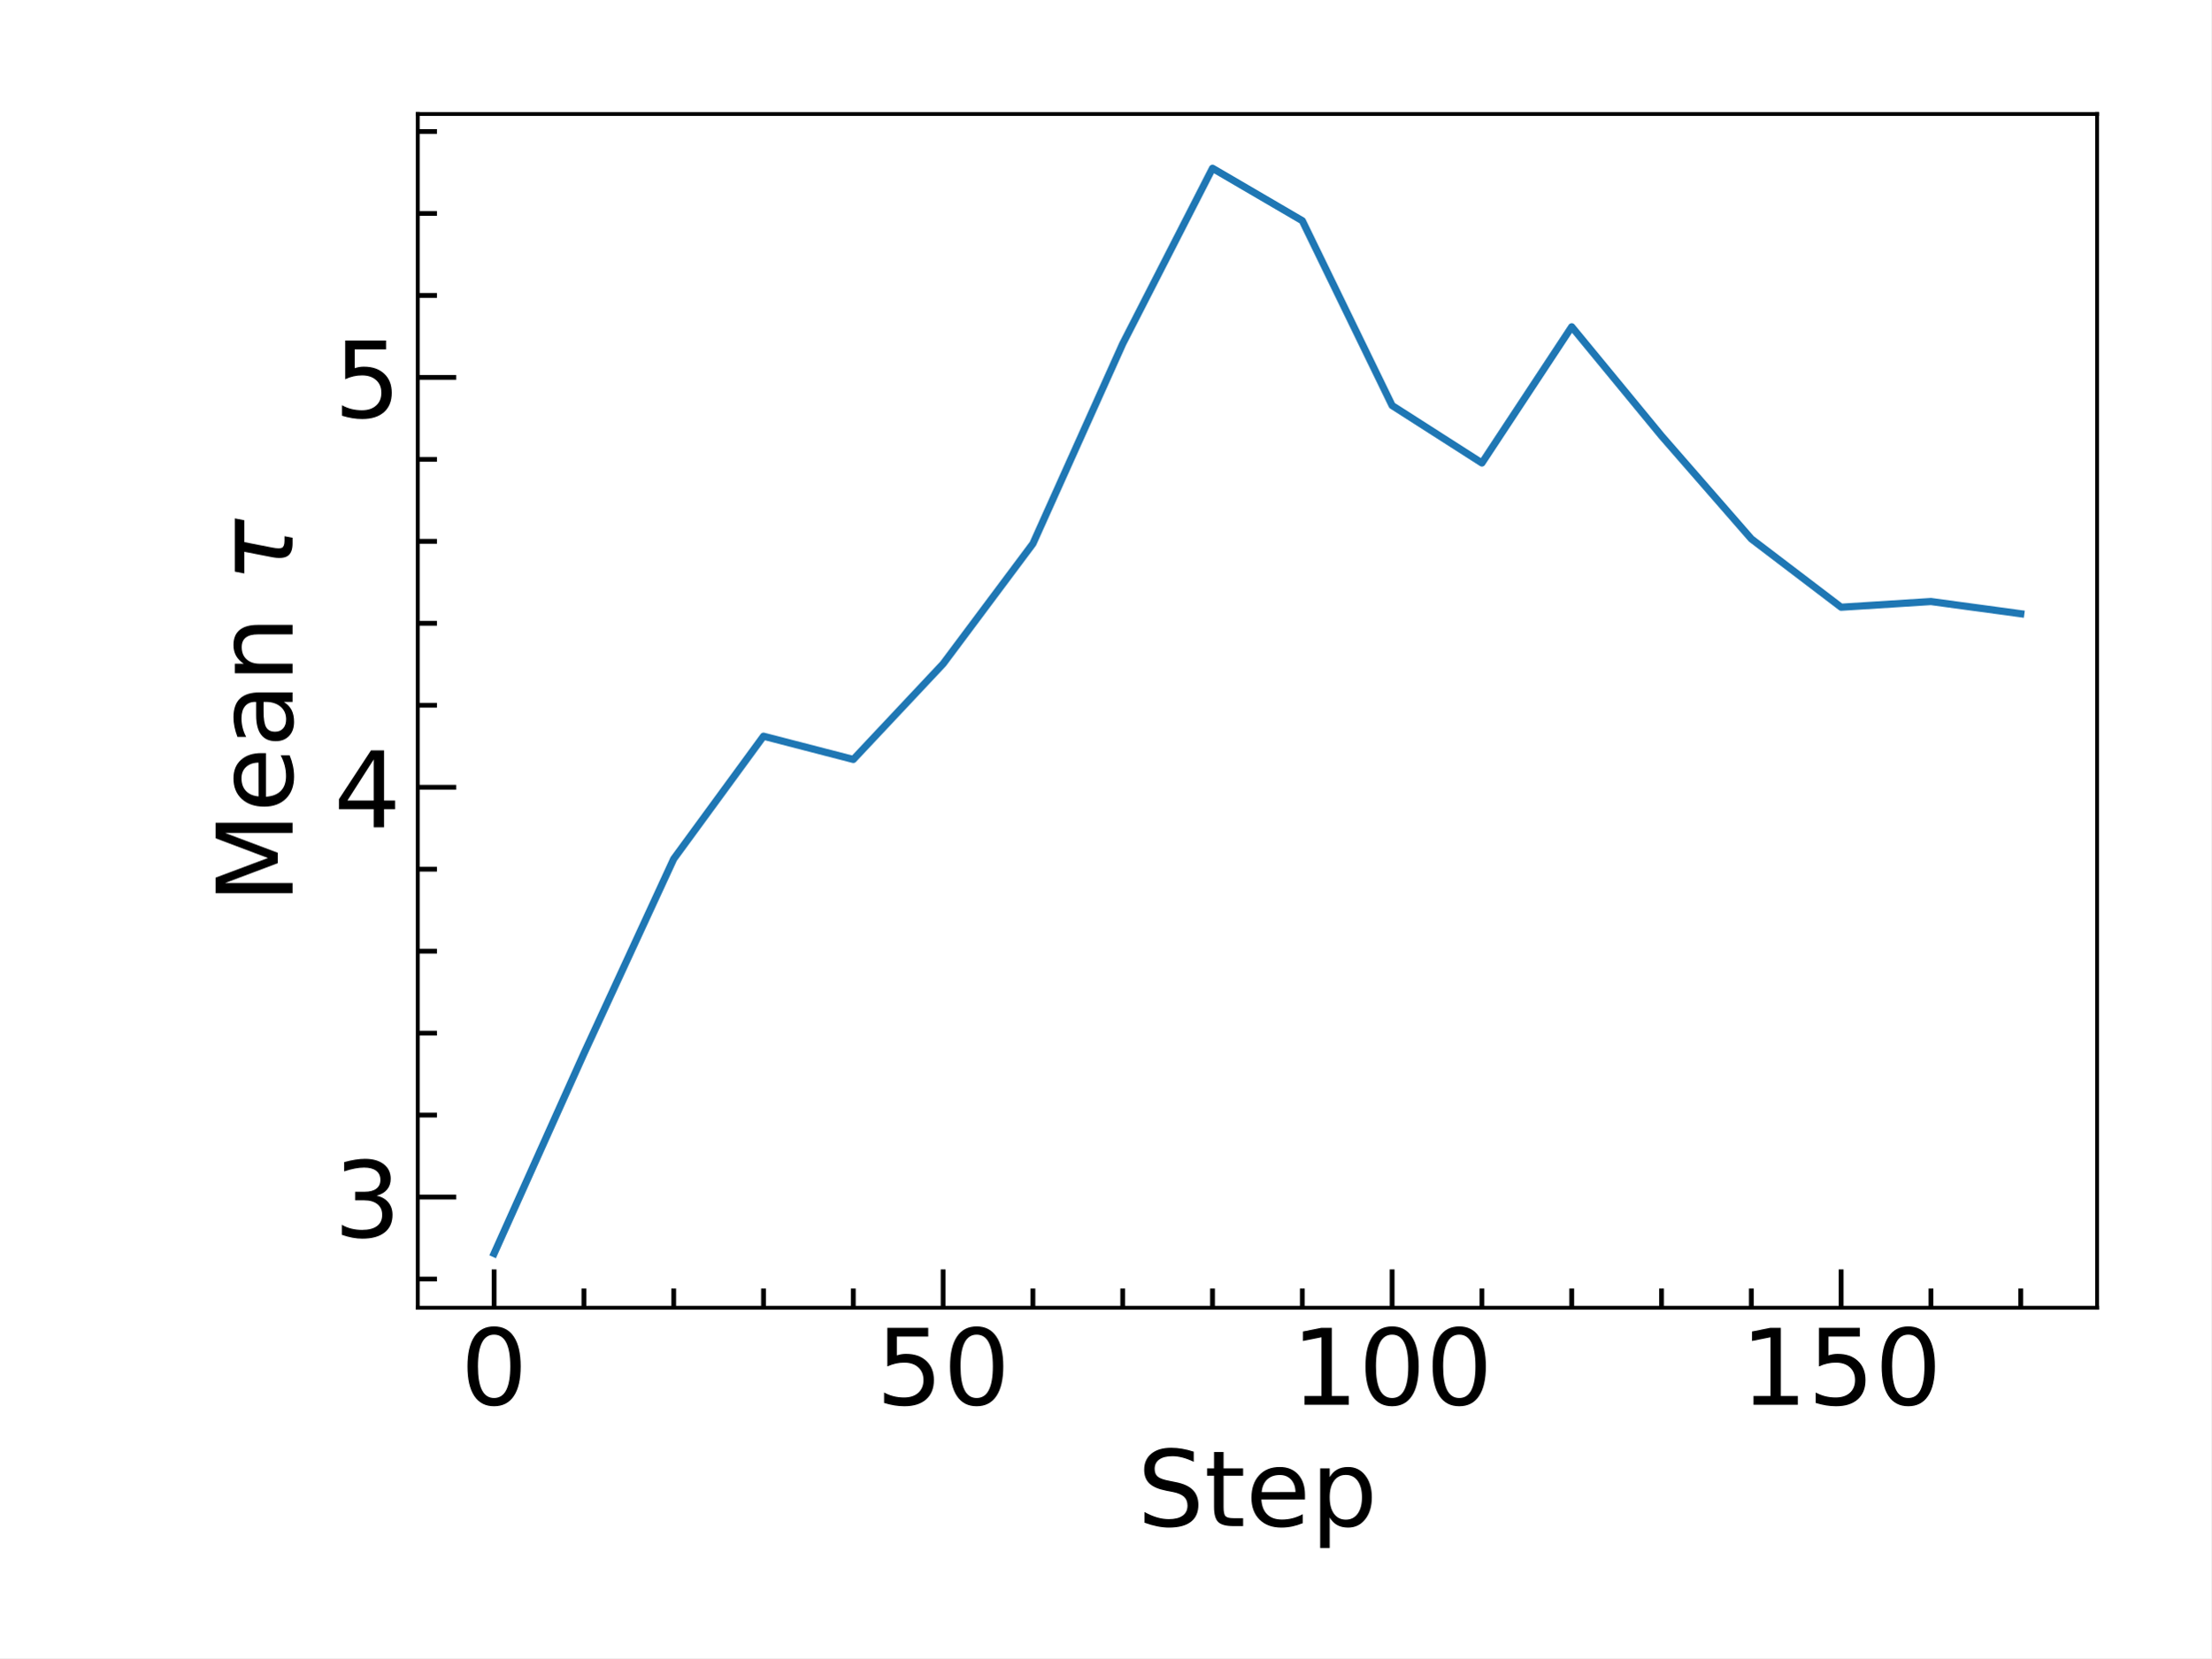
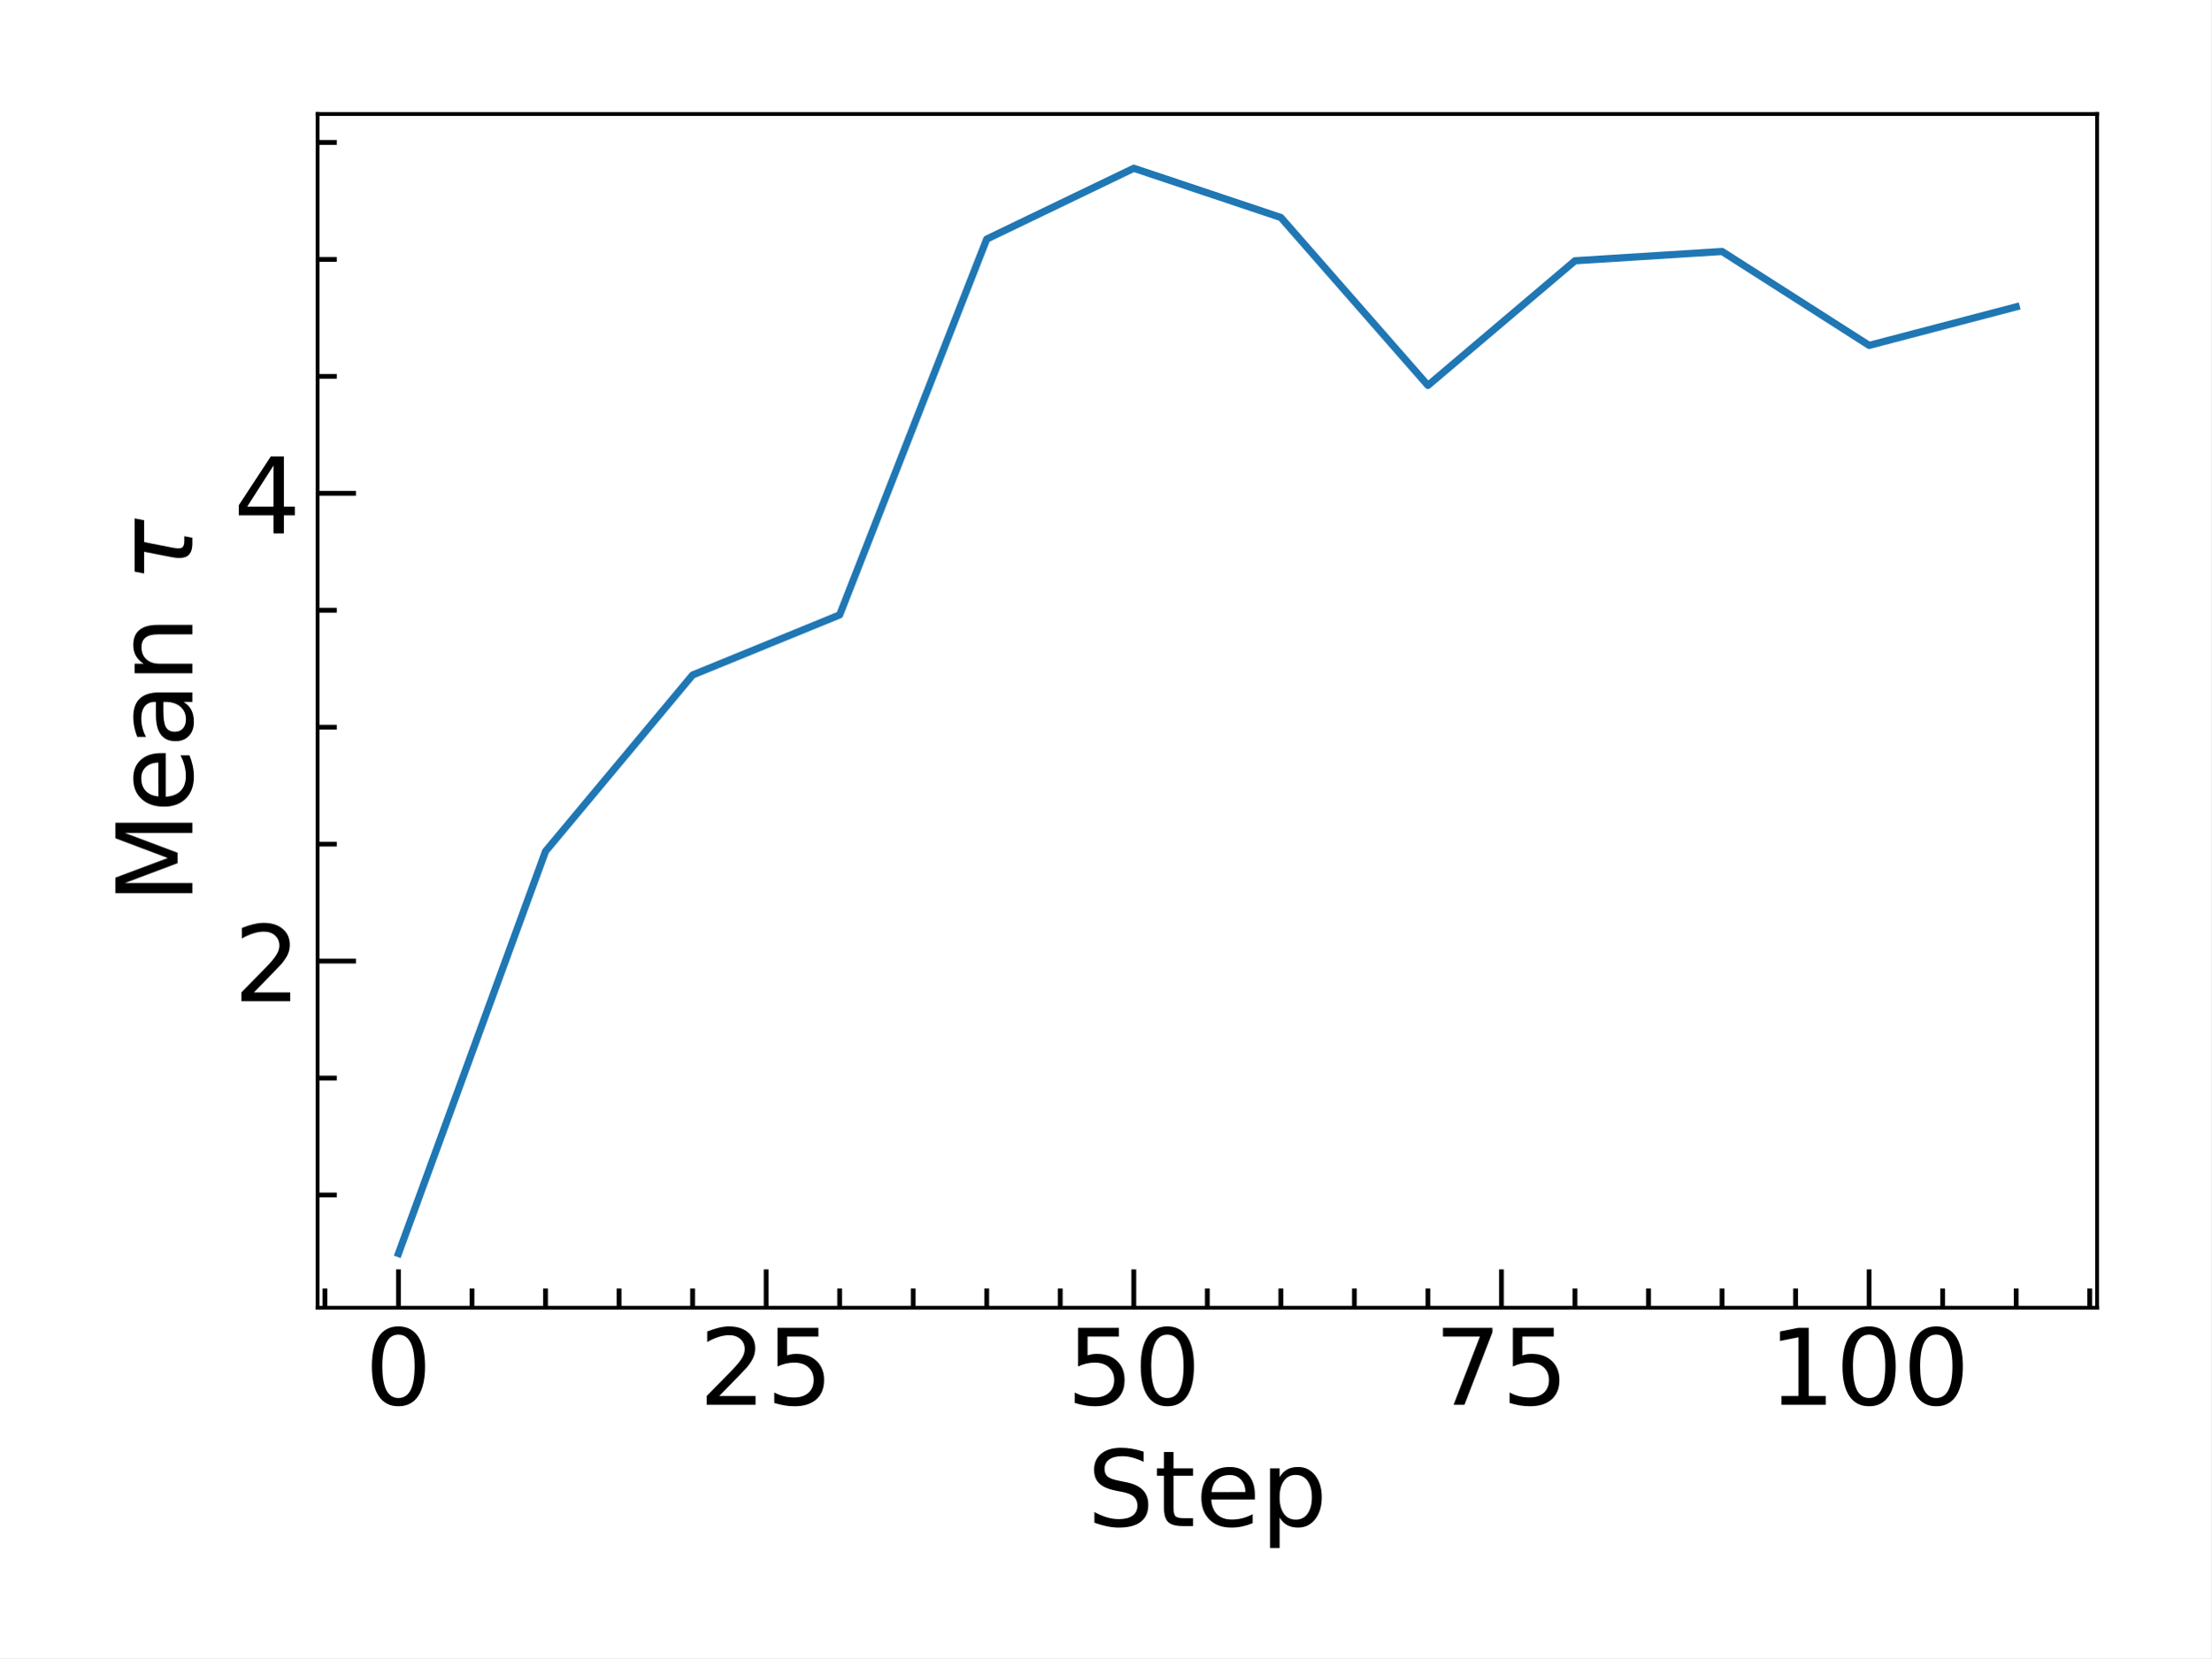
<svg xmlns="http://www.w3.org/2000/svg" xmlns:xlink="http://www.w3.org/1999/xlink" width="460.8pt" height="345.6pt" viewBox="0 0 460.8 345.6" version="1.1">
  <defs>
    <style type="text/css">*{stroke-linejoin: round; stroke-linecap: butt}</style>
  </defs>
  <g id="figure_1">
    <g id="patch_1">
      <path d="M 0 345.6  L 460.8 345.6  L 460.8 0  L 0 0  z " style="fill: #ffffff" />
    </g>
    <g id="axes_1">
      <g id="patch_2">
-         <path d="M 87.06 272.58  L 437.04 272.58  L 437.04 23.76  L 87.06 23.76  z " style="fill: #ffffff" />
+         <path d="M 66.18 272.58  L 437.04 272.58  L 437.04 23.76  L 66.18 23.76  z " style="fill: #ffffff" />
      </g>
      <g id="matplotlib.axis_1">
        <g id="xtick_1">
          <g id="line2d_1">
            <defs>
-               <path id="m4ea4c57d85" d="M 0 0  L 0 -8  " style="stroke: #000000" />
-             </defs>
-             <g>
-               <use xlink:href="#m4ea4c57d85" x="102.968" y="272.58" style="stroke: #000000" />
+               <path id="m1fab034b2f" d="M 0 0  L 0 -8  " style="stroke: #000000" />
+             </defs>
+             <g>
+               <use xlink:href="#m1fab034b2f" x="83.037" y="272.58" style="stroke: #000000" />
            </g>
          </g>
          <g id="text_1">
-             <g transform="translate(95.96943 292.7966) scale(0.22 -0.22)">
+             <g transform="translate(76.03852 292.7966) scale(0.22 -0.22)">
              <defs>
                <path id="DejaVuSans-30" d="M 2034 4250  Q 1547 4250 1301 3770  Q 1056 3291 1056 2328  Q 1056 1369 1301 889  Q 1547 409 2034 409  Q 2525 409 2770 889  Q 3016 1369 3016 2328  Q 3016 3291 2770 3770  Q 2525 4250 2034 4250  z M 2034 4750  Q 2819 4750 3233 4129  Q 3647 3509 3647 2328  Q 3647 1150 3233 529  Q 2819 -91 2034 -91  Q 1250 -91 836 529  Q 422 1150 422 2328  Q 422 3509 836 4129  Q 1250 4750 2034 4750  z " transform="scale(0.015625)" />
              </defs>
              <use xlink:href="#DejaVuSans-30" />
            </g>
          </g>
        </g>
        <g id="xtick_2">
          <g id="line2d_2">
            <g>
-               <use xlink:href="#m4ea4c57d85" x="196.546" y="272.58" style="stroke: #000000" />
+               <use xlink:href="#m1fab034b2f" x="159.661" y="272.58" style="stroke: #000000" />
            </g>
          </g>
          <g id="text_2">
-             <g transform="translate(182.5482 292.7966) scale(0.22 -0.22)">
-               <defs>
+             <g transform="translate(145.6637 292.7966) scale(0.22 -0.22)">
+               <defs>
+                 <path id="DejaVuSans-32" d="M 1228 531  L 3431 531  L 3431 0  L 469 0  L 469 531  Q 828 903 1448 1529  Q 2069 2156 2228 2338  Q 2531 2678 2651 2914  Q 2772 3150 2772 3378  Q 2772 3750 2511 3984  Q 2250 4219 1831 4219  Q 1534 4219 1204 4116  Q 875 4013 500 3803  L 500 4441  Q 881 4594 1212 4672  Q 1544 4750 1819 4750  Q 2544 4750 2975 4387  Q 3406 4025 3406 3419  Q 3406 3131 3298 2873  Q 3191 2616 2906 2266  Q 2828 2175 2409 1742  Q 1991 1309 1228 531  z " transform="scale(0.015625)" />
                <path id="DejaVuSans-35" d="M 691 4666  L 3169 4666  L 3169 4134  L 1269 4134  L 1269 2991  Q 1406 3038 1543 3061  Q 1681 3084 1819 3084  Q 2600 3084 3056 2656  Q 3513 2228 3513 1497  Q 3513 744 3044 326  Q 2575 -91 1722 -91  Q 1428 -91 1123 -41  Q 819 9 494 109  L 494 744  Q 775 591 1075 516  Q 1375 441 1709 441  Q 2250 441 2565 725  Q 2881 1009 2881 1497  Q 2881 1984 2565 2268  Q 2250 2553 1709 2553  Q 1456 2553 1204 2497  Q 953 2441 691 2322  L 691 4666  z " transform="scale(0.015625)" />
              </defs>
-               <use xlink:href="#DejaVuSans-35" />
-               <use xlink:href="#DejaVuSans-30" x="63.623" />
+               <use xlink:href="#DejaVuSans-32" />
+               <use xlink:href="#DejaVuSans-35" transform="translate(63.62305 0)" />
            </g>
          </g>
        </g>
        <g id="xtick_3">
          <g id="line2d_3">
            <g>
-               <use xlink:href="#m4ea4c57d85" x="290.123" y="272.58" style="stroke: #000000" />
+               <use xlink:href="#m1fab034b2f" x="236.285" y="272.58" style="stroke: #000000" />
            </g>
          </g>
          <g id="text_3">
-             <g transform="translate(269.127 292.7966) scale(0.22 -0.22)">
-               <defs>
-                 <path id="DejaVuSans-31" d="M 794 531  L 1825 531  L 1825 4091  L 703 3866  L 703 4441  L 1819 4666  L 2450 4666  L 2450 531  L 3481 531  L 3481 0  L 794 0  L 794 531  z " transform="scale(0.015625)" />
-               </defs>
-               <use xlink:href="#DejaVuSans-31" />
-               <use xlink:href="#DejaVuSans-30" x="63.623" />
-               <use xlink:href="#DejaVuSans-30" x="127.246" />
+             <g transform="translate(222.2877 292.7966) scale(0.22 -0.22)">
+               <use xlink:href="#DejaVuSans-35" />
+               <use xlink:href="#DejaVuSans-30" transform="translate(63.62305 0)" />
            </g>
          </g>
        </g>
        <g id="xtick_4">
          <g id="line2d_4">
            <g>
-               <use xlink:href="#m4ea4c57d85" x="383.701" y="272.58" style="stroke: #000000" />
+               <use xlink:href="#m1fab034b2f" x="312.909" y="272.58" style="stroke: #000000" />
            </g>
          </g>
          <g id="text_4">
-             <g transform="translate(362.7046 292.7966) scale(0.22 -0.22)">
-               <use xlink:href="#DejaVuSans-31" />
-               <use xlink:href="#DejaVuSans-35" x="63.623" />
-               <use xlink:href="#DejaVuSans-30" x="127.246" />
+             <g transform="translate(298.9117 292.7966) scale(0.22 -0.22)">
+               <defs>
+                 <path id="DejaVuSans-37" d="M 525 4666  L 3525 4666  L 3525 4397  L 1831 0  L 1172 0  L 2766 4134  L 525 4134  L 525 4666  z " transform="scale(0.015625)" />
+               </defs>
+               <use xlink:href="#DejaVuSans-37" />
+               <use xlink:href="#DejaVuSans-35" transform="translate(63.62305 0)" />
            </g>
          </g>
        </g>
        <g id="xtick_5">
          <g id="line2d_5">
-             <defs>
-               <path id="m9763759265" d="M 0 0  L 0 -4  " style="stroke: #000000" />
-             </defs>
-             <g>
-               <use xlink:href="#m9763759265" x="121.684" y="272.58" style="stroke: #000000" />
+             <g>
+               <use xlink:href="#m1fab034b2f" x="389.533" y="272.58" style="stroke: #000000" />
+             </g>
+           </g>
+           <g id="text_5">
+             <g transform="translate(368.5369 292.7966) scale(0.22 -0.22)">
+               <defs>
+                 <path id="DejaVuSans-31" d="M 794 531  L 1825 531  L 1825 4091  L 703 3866  L 703 4441  L 1819 4666  L 2450 4666  L 2450 531  L 3481 531  L 3481 0  L 794 0  L 794 531  z " transform="scale(0.015625)" />
+               </defs>
+               <use xlink:href="#DejaVuSans-31" />
+               <use xlink:href="#DejaVuSans-30" transform="translate(63.62305 0)" />
+               <use xlink:href="#DejaVuSans-30" transform="translate(127.2461 0)" />
            </g>
          </g>
        </g>
        <g id="xtick_6">
          <g id="line2d_6">
-             <g>
-               <use xlink:href="#m9763759265" x="140.399" y="272.58" style="stroke: #000000" />
+             <defs>
+               <path id="m39784aae77" d="M 0 0  L 0 -4  " style="stroke: #000000" />
+             </defs>
+             <g>
+               <use xlink:href="#m39784aae77" x="67.712" y="272.58" style="stroke: #000000" />
            </g>
          </g>
        </g>
        <g id="xtick_7">
          <g id="line2d_7">
            <g>
-               <use xlink:href="#m9763759265" x="159.115" y="272.58" style="stroke: #000000" />
+               <use xlink:href="#m39784aae77" x="98.362" y="272.58" style="stroke: #000000" />
            </g>
          </g>
        </g>
        <g id="xtick_8">
          <g id="line2d_8">
            <g>
-               <use xlink:href="#m9763759265" x="177.83" y="272.58" style="stroke: #000000" />
+               <use xlink:href="#m39784aae77" x="113.687" y="272.58" style="stroke: #000000" />
            </g>
          </g>
        </g>
        <g id="xtick_9">
          <g id="line2d_9">
            <g>
-               <use xlink:href="#m9763759265" x="215.261" y="272.58" style="stroke: #000000" />
+               <use xlink:href="#m39784aae77" x="129.012" y="272.58" style="stroke: #000000" />
            </g>
          </g>
        </g>
        <g id="xtick_10">
          <g id="line2d_10">
            <g>
-               <use xlink:href="#m9763759265" x="233.977" y="272.58" style="stroke: #000000" />
+               <use xlink:href="#m39784aae77" x="144.336" y="272.58" style="stroke: #000000" />
            </g>
          </g>
        </g>
        <g id="xtick_11">
          <g id="line2d_11">
            <g>
-               <use xlink:href="#m9763759265" x="252.692" y="272.58" style="stroke: #000000" />
+               <use xlink:href="#m39784aae77" x="174.986" y="272.58" style="stroke: #000000" />
            </g>
          </g>
        </g>
        <g id="xtick_12">
          <g id="line2d_12">
            <g>
-               <use xlink:href="#m9763759265" x="271.408" y="272.58" style="stroke: #000000" />
+               <use xlink:href="#m39784aae77" x="190.311" y="272.58" style="stroke: #000000" />
            </g>
          </g>
        </g>
        <g id="xtick_13">
          <g id="line2d_13">
            <g>
-               <use xlink:href="#m9763759265" x="308.839" y="272.58" style="stroke: #000000" />
+               <use xlink:href="#m39784aae77" x="205.636" y="272.58" style="stroke: #000000" />
            </g>
          </g>
        </g>
        <g id="xtick_14">
          <g id="line2d_14">
            <g>
-               <use xlink:href="#m9763759265" x="327.554" y="272.58" style="stroke: #000000" />
+               <use xlink:href="#m39784aae77" x="220.96" y="272.58" style="stroke: #000000" />
            </g>
          </g>
        </g>
        <g id="xtick_15">
          <g id="line2d_15">
            <g>
-               <use xlink:href="#m9763759265" x="346.27" y="272.58" style="stroke: #000000" />
+               <use xlink:href="#m39784aae77" x="251.61" y="272.58" style="stroke: #000000" />
            </g>
          </g>
        </g>
        <g id="xtick_16">
          <g id="line2d_16">
            <g>
-               <use xlink:href="#m9763759265" x="364.985" y="272.58" style="stroke: #000000" />
+               <use xlink:href="#m39784aae77" x="266.935" y="272.58" style="stroke: #000000" />
            </g>
          </g>
        </g>
        <g id="xtick_17">
          <g id="line2d_17">
            <g>
-               <use xlink:href="#m9763759265" x="402.416" y="272.58" style="stroke: #000000" />
+               <use xlink:href="#m39784aae77" x="282.26" y="272.58" style="stroke: #000000" />
            </g>
          </g>
        </g>
        <g id="xtick_18">
          <g id="line2d_18">
            <g>
-               <use xlink:href="#m9763759265" x="421.132" y="272.58" style="stroke: #000000" />
-             </g>
-           </g>
-         </g>
-         <g id="text_5">
-           <g transform="translate(237.0027 318.0884) scale(0.22 -0.22)">
+               <use xlink:href="#m39784aae77" x="297.584" y="272.58" style="stroke: #000000" />
+             </g>
+           </g>
+         </g>
+         <g id="xtick_19">
+           <g id="line2d_19">
+             <g>
+               <use xlink:href="#m39784aae77" x="328.234" y="272.58" style="stroke: #000000" />
+             </g>
+           </g>
+         </g>
+         <g id="xtick_20">
+           <g id="line2d_20">
+             <g>
+               <use xlink:href="#m39784aae77" x="343.559" y="272.58" style="stroke: #000000" />
+             </g>
+           </g>
+         </g>
+         <g id="xtick_21">
+           <g id="line2d_21">
+             <g>
+               <use xlink:href="#m39784aae77" x="358.884" y="272.58" style="stroke: #000000" />
+             </g>
+           </g>
+         </g>
+         <g id="xtick_22">
+           <g id="line2d_22">
+             <g>
+               <use xlink:href="#m39784aae77" x="374.208" y="272.58" style="stroke: #000000" />
+             </g>
+           </g>
+         </g>
+         <g id="xtick_23">
+           <g id="line2d_23">
+             <g>
+               <use xlink:href="#m39784aae77" x="404.858" y="272.58" style="stroke: #000000" />
+             </g>
+           </g>
+         </g>
+         <g id="xtick_24">
+           <g id="line2d_24">
+             <g>
+               <use xlink:href="#m39784aae77" x="420.183" y="272.58" style="stroke: #000000" />
+             </g>
+           </g>
+         </g>
+         <g id="xtick_25">
+           <g id="line2d_25">
+             <g>
+               <use xlink:href="#m39784aae77" x="435.508" y="272.58" style="stroke: #000000" />
+             </g>
+           </g>
+         </g>
+         <g id="text_6">
+           <g transform="translate(226.5627 318.0884) scale(0.22 -0.22)">
            <defs>
              <path id="DejaVuSans-53" d="M 3425 4513  L 3425 3897  Q 3066 4069 2747 4153  Q 2428 4238 2131 4238  Q 1616 4238 1336 4038  Q 1056 3838 1056 3469  Q 1056 3159 1242 3001  Q 1428 2844 1947 2747  L 2328 2669  Q 3034 2534 3370 2195  Q 3706 1856 3706 1288  Q 3706 609 3251 259  Q 2797 -91 1919 -91  Q 1588 -91 1214 -16  Q 841 59 441 206  L 441 856  Q 825 641 1194 531  Q 1563 422 1919 422  Q 2459 422 2753 634  Q 3047 847 3047 1241  Q 3047 1584 2836 1778  Q 2625 1972 2144 2069  L 1759 2144  Q 1053 2284 737 2584  Q 422 2884 422 3419  Q 422 4038 858 4394  Q 1294 4750 2059 4750  Q 2388 4750 2728 4690  Q 3069 4631 3425 4513  z " transform="scale(0.015625)" />
              <path id="DejaVuSans-74" d="M 1172 4494  L 1172 3500  L 2356 3500  L 2356 3053  L 1172 3053  L 1172 1153  Q 1172 725 1289 603  Q 1406 481 1766 481  L 2356 481  L 2356 0  L 1766 0  Q 1100 0 847 248  Q 594 497 594 1153  L 594 3053  L 172 3053  L 172 3500  L 594 3500  L 594 4494  L 1172 4494  z " transform="scale(0.015625)" />
              <path id="DejaVuSans-65" d="M 3597 1894  L 3597 1613  L 953 1613  Q 991 1019 1311 708  Q 1631 397 2203 397  Q 2534 397 2845 478  Q 3156 559 3463 722  L 3463 178  Q 3153 47 2828 -22  Q 2503 -91 2169 -91  Q 1331 -91 842 396  Q 353 884 353 1716  Q 353 2575 817 3079  Q 1281 3584 2069 3584  Q 2775 3584 3186 3129  Q 3597 2675 3597 1894  z M 3022 2063  Q 3016 2534 2758 2815  Q 2500 3097 2075 3097  Q 1594 3097 1305 2825  Q 1016 2553 972 2059  L 3022 2063  z " transform="scale(0.015625)" />
              <path id="DejaVuSans-70" d="M 1159 525  L 1159 -1331  L 581 -1331  L 581 3500  L 1159 3500  L 1159 2969  Q 1341 3281 1617 3432  Q 1894 3584 2278 3584  Q 2916 3584 3314 3078  Q 3713 2572 3713 1747  Q 3713 922 3314 415  Q 2916 -91 2278 -91  Q 1894 -91 1617 61  Q 1341 213 1159 525  z M 3116 1747  Q 3116 2381 2855 2742  Q 2594 3103 2138 3103  Q 1681 3103 1420 2742  Q 1159 2381 1159 1747  Q 1159 1113 1420 752  Q 1681 391 2138 391  Q 2594 391 2855 752  Q 3116 1113 3116 1747  z " transform="scale(0.015625)" />
            </defs>
            <use xlink:href="#DejaVuSans-53" />
-             <use xlink:href="#DejaVuSans-74" x="63.477" />
-             <use xlink:href="#DejaVuSans-65" x="102.686" />
-             <use xlink:href="#DejaVuSans-70" x="164.209" />
+             <use xlink:href="#DejaVuSans-74" transform="translate(63.47656 0)" />
+             <use xlink:href="#DejaVuSans-65" transform="translate(102.6855 0)" />
+             <use xlink:href="#DejaVuSans-70" transform="translate(164.209 0)" />
          </g>
        </g>
      </g>
      <g id="matplotlib.axis_2">
        <g id="ytick_1">
-           <g id="line2d_19">
-             <defs>
-               <path id="m4d824c99d6" d="M 0 0  L 8 0  " style="stroke: #000000" />
-             </defs>
-             <g>
-               <use xlink:href="#m4d824c99d6" x="87.06" y="249.508" style="stroke: #000000" />
-             </g>
-           </g>
-           <g id="text_6">
-             <g transform="translate(69.5625 257.8661) scale(0.22 -0.22)">
-               <defs>
-                 <path id="DejaVuSans-33" d="M 2597 2516  Q 3050 2419 3304 2112  Q 3559 1806 3559 1356  Q 3559 666 3084 287  Q 2609 -91 1734 -91  Q 1441 -91 1130 -33  Q 819 25 488 141  L 488 750  Q 750 597 1062 519  Q 1375 441 1716 441  Q 2309 441 2620 675  Q 2931 909 2931 1356  Q 2931 1769 2642 2001  Q 2353 2234 1838 2234  L 1294 2234  L 1294 2753  L 1863 2753  Q 2328 2753 2575 2939  Q 2822 3125 2822 3475  Q 2822 3834 2567 4026  Q 2313 4219 1838 4219  Q 1578 4219 1281 4162  Q 984 4106 628 3988  L 628 4550  Q 988 4650 1302 4700  Q 1616 4750 1894 4750  Q 2613 4750 3031 4423  Q 3450 4097 3450 3541  Q 3450 3153 3228 2886  Q 3006 2619 2597 2516  z " transform="scale(0.015625)" />
-               </defs>
-               <use xlink:href="#DejaVuSans-33" />
+           <g id="line2d_26">
+             <defs>
+               <path id="m2f049b3136" d="M 0 0  L 8 0  " style="stroke: #000000" />
+             </defs>
+             <g>
+               <use xlink:href="#m2f049b3136" x="66.18" y="200.325" style="stroke: #000000" />
+             </g>
+           </g>
+           <g id="text_7">
+             <g transform="translate(48.6825 208.6834) scale(0.22 -0.22)">
+               <use xlink:href="#DejaVuSans-32" />
            </g>
          </g>
        </g>
        <g id="ytick_2">
-           <g id="line2d_20">
-             <g>
-               <use xlink:href="#m4d824c99d6" x="87.06" y="164.084" style="stroke: #000000" />
-             </g>
-           </g>
-           <g id="text_7">
-             <g transform="translate(69.5625 172.4421) scale(0.22 -0.22)">
+           <g id="line2d_27">
+             <g>
+               <use xlink:href="#m2f049b3136" x="66.18" y="102.817" style="stroke: #000000" />
+             </g>
+           </g>
+           <g id="text_8">
+             <g transform="translate(48.6825 111.1757) scale(0.22 -0.22)">
              <defs>
                <path id="DejaVuSans-34" d="M 2419 4116  L 825 1625  L 2419 1625  L 2419 4116  z M 2253 4666  L 3047 4666  L 3047 1625  L 3713 1625  L 3713 1100  L 3047 1100  L 3047 0  L 2419 0  L 2419 1100  L 313 1100  L 313 1709  L 2253 4666  z " transform="scale(0.015625)" />
              </defs>
              <use xlink:href="#DejaVuSans-34" />
            </g>
          </g>
        </g>
        <g id="ytick_3">
-           <g id="line2d_21">
-             <g>
-               <use xlink:href="#m4d824c99d6" x="87.06" y="78.66" style="stroke: #000000" />
-             </g>
-           </g>
-           <g id="text_8">
-             <g transform="translate(69.5625 87.01822) scale(0.22 -0.22)">
-               <use xlink:href="#DejaVuSans-35" />
+           <g id="line2d_28">
+             <defs>
+               <path id="m46ad23027d" d="M 0 0  L 4 0  " style="stroke: #000000" />
+             </defs>
+             <g>
+               <use xlink:href="#m46ad23027d" x="66.18" y="249.079" style="stroke: #000000" />
            </g>
          </g>
        </g>
        <g id="ytick_4">
-           <g id="line2d_22">
-             <defs>
-               <path id="mf5756c0a9d" d="M 0 0  L 4 0  " style="stroke: #000000" />
-             </defs>
-             <g>
-               <use xlink:href="#mf5756c0a9d" x="87.06" y="266.593" style="stroke: #000000" />
+           <g id="line2d_29">
+             <g>
+               <use xlink:href="#m46ad23027d" x="66.18" y="224.702" style="stroke: #000000" />
            </g>
          </g>
        </g>
        <g id="ytick_5">
-           <g id="line2d_23">
-             <g>
-               <use xlink:href="#mf5756c0a9d" x="87.06" y="232.423" style="stroke: #000000" />
+           <g id="line2d_30">
+             <g>
+               <use xlink:href="#m46ad23027d" x="66.18" y="175.948" style="stroke: #000000" />
            </g>
          </g>
        </g>
        <g id="ytick_6">
-           <g id="line2d_24">
-             <g>
-               <use xlink:href="#mf5756c0a9d" x="87.06" y="215.338" style="stroke: #000000" />
+           <g id="line2d_31">
+             <g>
+               <use xlink:href="#m46ad23027d" x="66.18" y="151.571" style="stroke: #000000" />
            </g>
          </g>
        </g>
        <g id="ytick_7">
-           <g id="line2d_25">
-             <g>
-               <use xlink:href="#mf5756c0a9d" x="87.06" y="198.253" style="stroke: #000000" />
+           <g id="line2d_32">
+             <g>
+               <use xlink:href="#m46ad23027d" x="66.18" y="127.194" style="stroke: #000000" />
            </g>
          </g>
        </g>
        <g id="ytick_8">
-           <g id="line2d_26">
-             <g>
-               <use xlink:href="#mf5756c0a9d" x="87.06" y="181.169" style="stroke: #000000" />
+           <g id="line2d_33">
+             <g>
+               <use xlink:href="#m46ad23027d" x="66.18" y="78.44" style="stroke: #000000" />
            </g>
          </g>
        </g>
        <g id="ytick_9">
-           <g id="line2d_27">
-             <g>
-               <use xlink:href="#mf5756c0a9d" x="87.06" y="146.999" style="stroke: #000000" />
+           <g id="line2d_34">
+             <g>
+               <use xlink:href="#m46ad23027d" x="66.18" y="54.064" style="stroke: #000000" />
            </g>
          </g>
        </g>
        <g id="ytick_10">
-           <g id="line2d_28">
-             <g>
-               <use xlink:href="#mf5756c0a9d" x="87.06" y="129.914" style="stroke: #000000" />
-             </g>
-           </g>
-         </g>
-         <g id="ytick_11">
-           <g id="line2d_29">
-             <g>
-               <use xlink:href="#mf5756c0a9d" x="87.06" y="112.83" style="stroke: #000000" />
-             </g>
-           </g>
-         </g>
-         <g id="ytick_12">
-           <g id="line2d_30">
-             <g>
-               <use xlink:href="#mf5756c0a9d" x="87.06" y="95.745" style="stroke: #000000" />
-             </g>
-           </g>
-         </g>
-         <g id="ytick_13">
-           <g id="line2d_31">
-             <g>
-               <use xlink:href="#mf5756c0a9d" x="87.06" y="61.575" style="stroke: #000000" />
-             </g>
-           </g>
-         </g>
-         <g id="ytick_14">
-           <g id="line2d_32">
-             <g>
-               <use xlink:href="#mf5756c0a9d" x="87.06" y="44.49" style="stroke: #000000" />
-             </g>
-           </g>
-         </g>
-         <g id="ytick_15">
-           <g id="line2d_33">
-             <g>
-               <use xlink:href="#mf5756c0a9d" x="87.06" y="27.406" style="stroke: #000000" />
+           <g id="line2d_35">
+             <g>
+               <use xlink:href="#m46ad23027d" x="66.18" y="29.687" style="stroke: #000000" />
            </g>
          </g>
        </g>
        <g id="text_9">
-           <g transform="translate(60.98719 188.32) rotate(-90) scale(0.22 -0.22)">
+           <g transform="translate(40.10719 188.32) rotate(-90) scale(0.22 -0.22)">
            <defs>
              <path id="DejaVuSans-4d" d="M 628 4666  L 1569 4666  L 2759 1491  L 3956 4666  L 4897 4666  L 4897 0  L 4281 0  L 4281 4097  L 3078 897  L 2444 897  L 1241 4097  L 1241 0  L 628 0  L 628 4666  z " transform="scale(0.015625)" />
              <path id="DejaVuSans-61" d="M 2194 1759  Q 1497 1759 1228 1600  Q 959 1441 959 1056  Q 959 750 1161 570  Q 1363 391 1709 391  Q 2188 391 2477 730  Q 2766 1069 2766 1631  L 2766 1759  L 2194 1759  z M 3341 1997  L 3341 0  L 2766 0  L 2766 531  Q 2569 213 2275 61  Q 1981 -91 1556 -91  Q 1019 -91 701 211  Q 384 513 384 1019  Q 384 1609 779 1909  Q 1175 2209 1959 2209  L 2766 2209  L 2766 2266  Q 2766 2663 2505 2880  Q 2244 3097 1772 3097  Q 1472 3097 1187 3025  Q 903 2953 641 2809  L 641 3341  Q 956 3463 1253 3523  Q 1550 3584 1831 3584  Q 2591 3584 2966 3190  Q 3341 2797 3341 1997  z " transform="scale(0.015625)" />
              <path id="DejaVuSans-6e" d="M 3513 2113  L 3513 0  L 2938 0  L 2938 2094  Q 2938 2591 2744 2837  Q 2550 3084 2163 3084  Q 1697 3084 1428 2787  Q 1159 2491 1159 1978  L 1159 0  L 581 0  L 581 3500  L 1159 3500  L 1159 2956  Q 1366 3272 1645 3428  Q 1925 3584 2291 3584  Q 2894 3584 3203 3211  Q 3513 2838 3513 2113  z " transform="scale(0.015625)" />
              <path id="DejaVuSans-20" transform="scale(0.015625)" />
              <path id="DejaVuSans-Oblique-3c4" d="M 2103 638  Q 2188 488 2525 488  L 2800 488  L 2706 0  L 2363 0  Q 1800 0 1600 300  Q 1403 606 1534 1269  L 1856 2925  L 541 2925  L 653 3500  L 3881 3500  L 3769 2925  L 2444 2925  L 2113 1234  Q 2025 781 2103 638  z " transform="scale(0.015625)" />
            </defs>
            <use xlink:href="#DejaVuSans-4d" transform="translate(0 0.09375)" />
            <use xlink:href="#DejaVuSans-65" transform="translate(86.2793 0.09375)" />
            <use xlink:href="#DejaVuSans-61" transform="translate(147.8027 0.09375)" />
            <use xlink:href="#DejaVuSans-6e" transform="translate(209.082 0.09375)" />
            <use xlink:href="#DejaVuSans-20" transform="translate(272.4609 0.09375)" />
            <use xlink:href="#DejaVuSans-Oblique-3c4" transform="translate(304.248 0.09375)" />
          </g>
        </g>
      </g>
-       <g id="line2d_34">
-         <path d="M 102.968 261.27  L 121.684 219.589  L 140.399 179.025  L 159.115 153.447  L 177.83 158.29  L 196.546 138.361  L 215.261 113.318  L 233.977 71.651  L 252.692 35.07  L 271.408 46.004  L 290.123 84.522  L 308.839 96.498  L 327.554 68.111  L 346.27 90.85  L 364.985 112.317  L 383.701 126.562  L 402.416 125.374  L 421.132 127.922  " clip-path="url(#p76a271a7cc)" style="fill: none; stroke: #1f77b4; stroke-width: 1.5; stroke-linecap: square" />
+       <g id="line2d_36">
+         <path d="M 83.037 261.27  L 113.687 177.439  L 144.336 140.691  L 174.986 128.159  L 205.636 49.829  L 236.285 35.07  L 266.935 45.329  L 297.584 80.33  L 328.234 54.347  L 358.884 52.409  L 389.533 71.985  L 420.183 63.951  " clip-path="url(#p3b7588ddf7)" style="fill: none; stroke: #1f77b4; stroke-width: 1.5; stroke-linecap: square" />
      </g>
      <g id="patch_3">
-         <path d="M 87.06 272.58  L 87.06 23.76  " style="fill: none; stroke: #000000; stroke-width: 0.8; stroke-linejoin: miter; stroke-linecap: square" />
+         <path d="M 66.18 272.58  L 66.18 23.76  " style="fill: none; stroke: #000000; stroke-width: 0.8; stroke-linejoin: miter; stroke-linecap: square" />
      </g>
      <g id="patch_4">
        <path d="M 437.04 272.58  L 437.04 23.76  " style="fill: none; stroke: #000000; stroke-width: 0.8; stroke-linejoin: miter; stroke-linecap: square" />
      </g>
      <g id="patch_5">
-         <path d="M 87.06 272.58  L 437.04 272.58  " style="fill: none; stroke: #000000; stroke-width: 0.8; stroke-linejoin: miter; stroke-linecap: square" />
+         <path d="M 66.18 272.58  L 437.04 272.58  " style="fill: none; stroke: #000000; stroke-width: 0.8; stroke-linejoin: miter; stroke-linecap: square" />
      </g>
      <g id="patch_6">
-         <path d="M 87.06 23.76  L 437.04 23.76  " style="fill: none; stroke: #000000; stroke-width: 0.8; stroke-linejoin: miter; stroke-linecap: square" />
+         <path d="M 66.18 23.76  L 437.04 23.76  " style="fill: none; stroke: #000000; stroke-width: 0.8; stroke-linejoin: miter; stroke-linecap: square" />
      </g>
    </g>
  </g>
  <defs>
-     <clipPath id="p76a271a7cc">
-       <rect x="87.06" y="23.76" width="349.98" height="248.82" />
+     <clipPath id="p3b7588ddf7">
+       <rect x="66.18" y="23.76" width="370.86" height="248.82" />
    </clipPath>
  </defs>
</svg>
